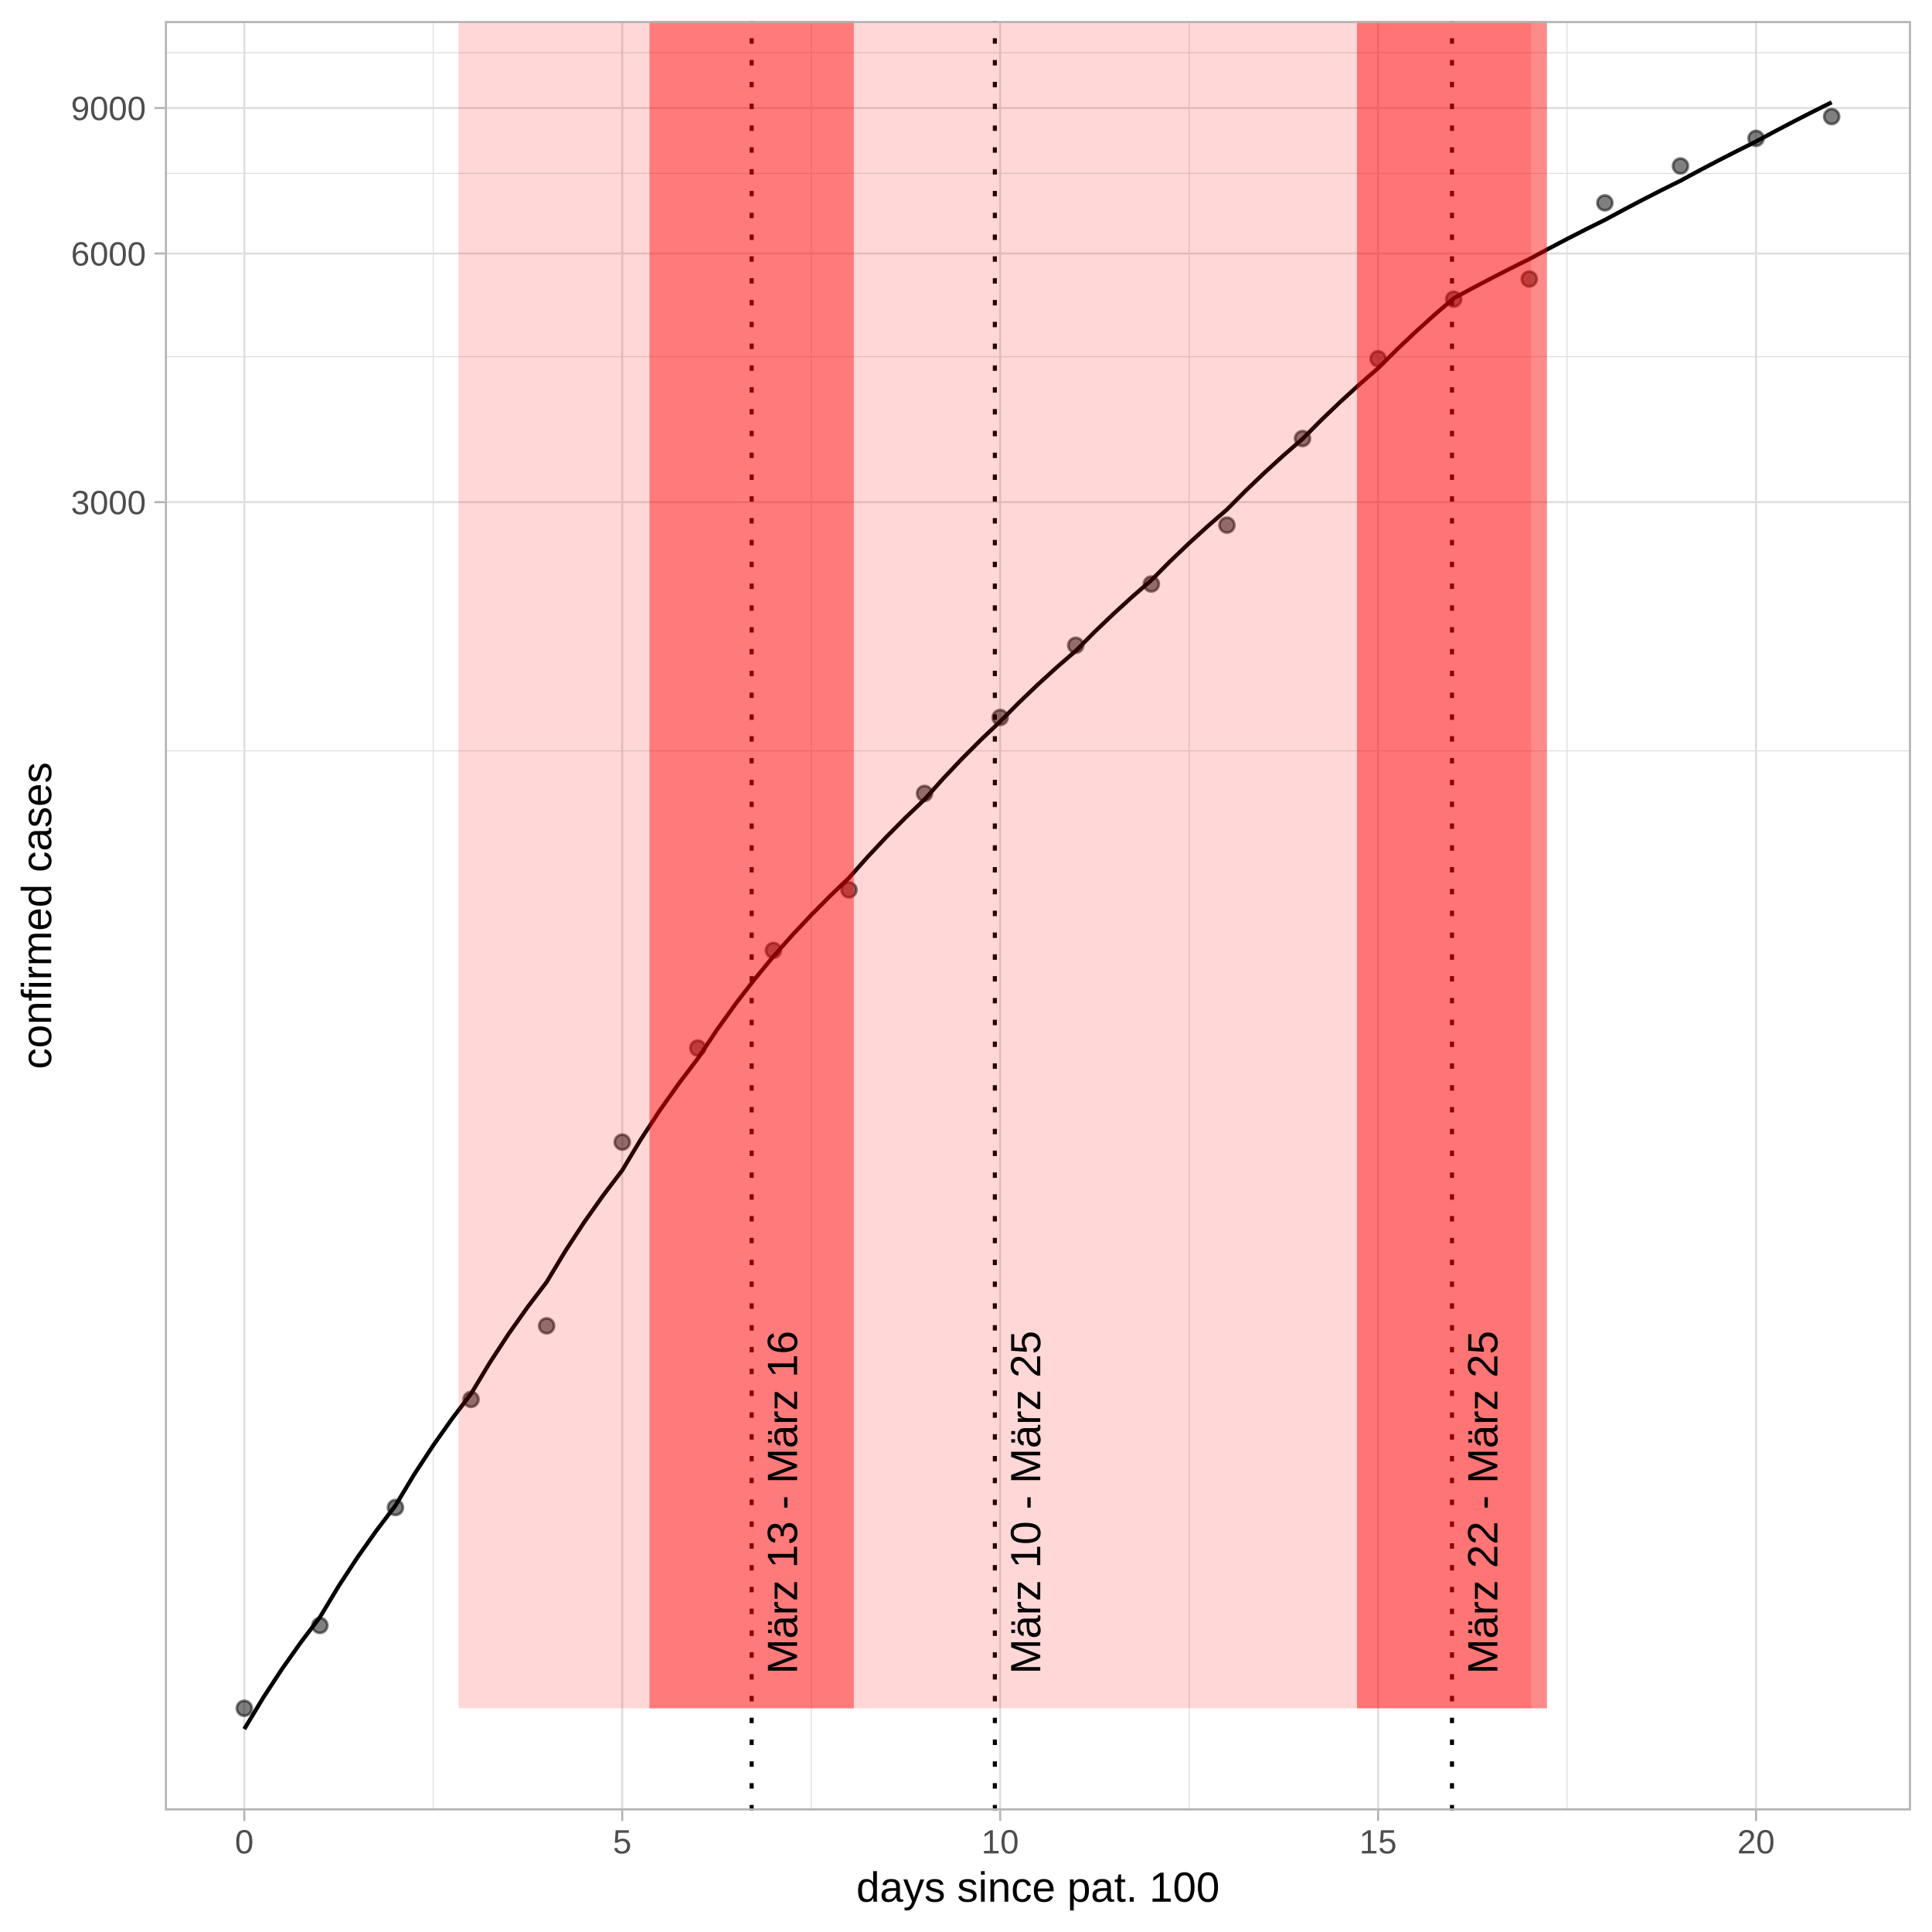
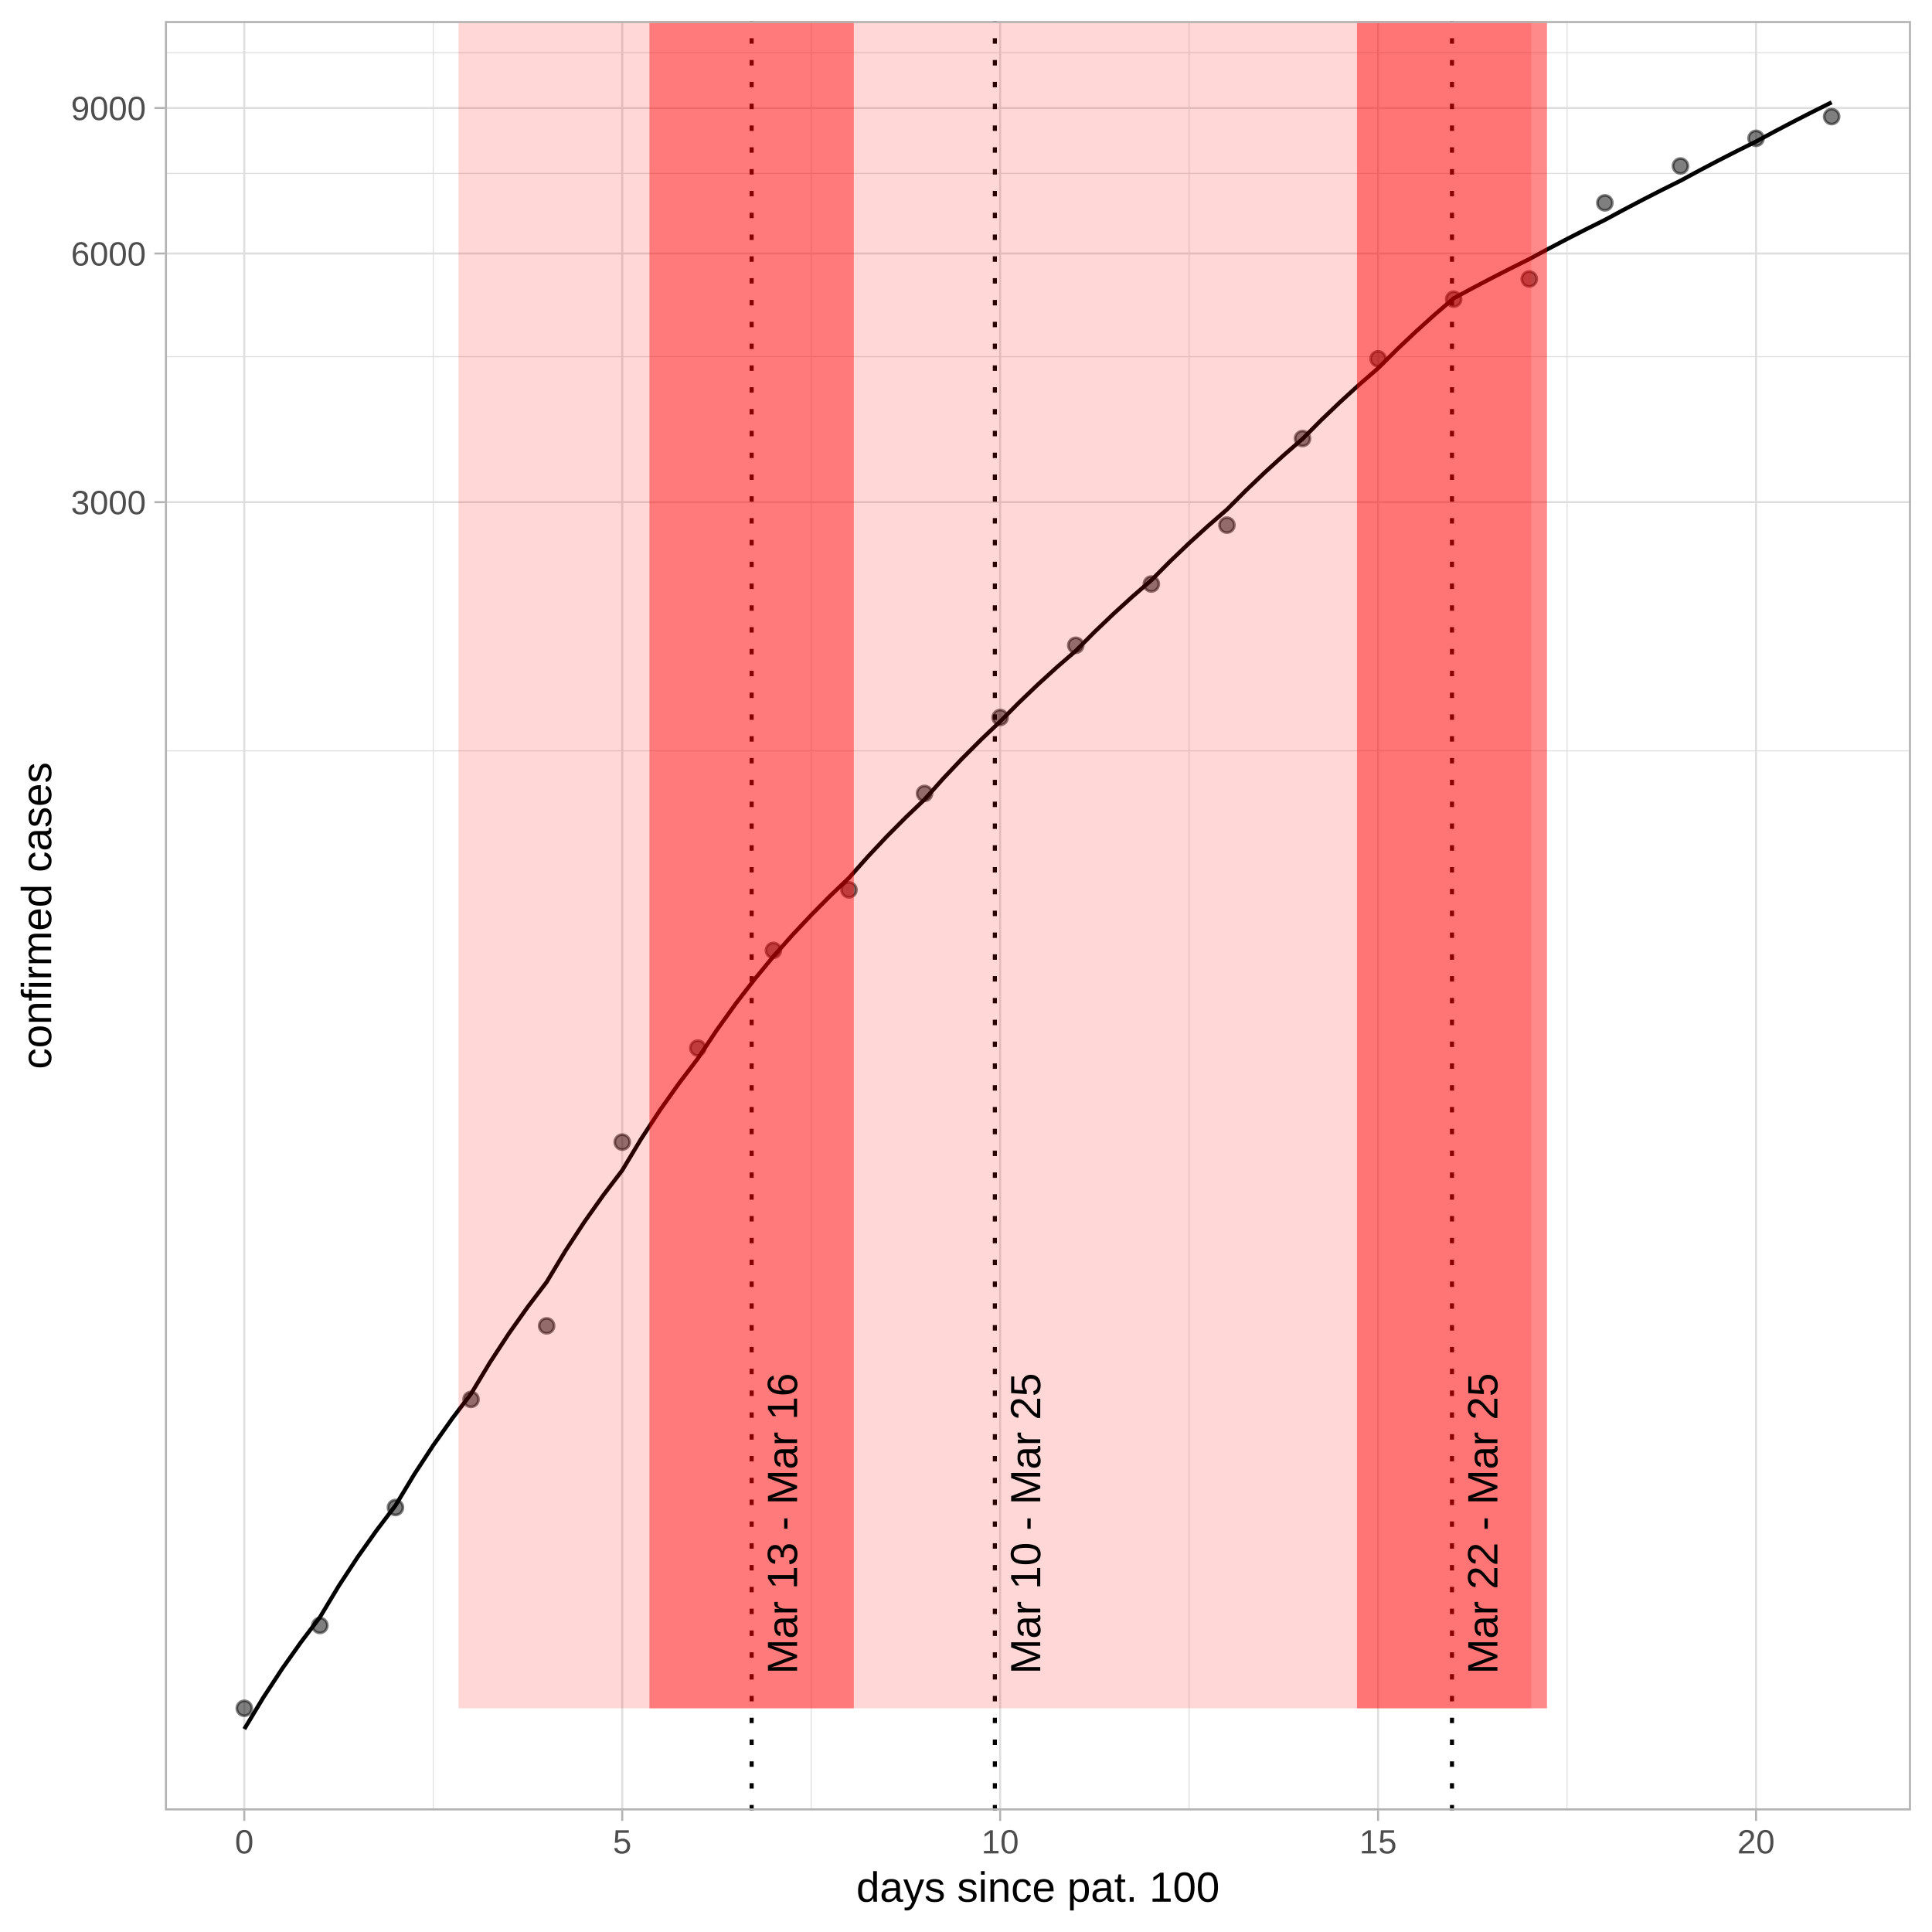
<svg xmlns="http://www.w3.org/2000/svg" viewBox="0 0 504.00 504.00">
  <defs>
    <style type="text/css">
    line, polyline, polygon, path, rect, circle {
      fill: none;
      stroke: #000000;
      stroke-linecap: round;
      stroke-linejoin: round;
      stroke-miterlimit: 10.00;
    }
  </style>
  </defs>
  <rect width="100%" height="100%" style="stroke: none; fill: #FFFFFF;" />
  <rect x="0.00" y="0.00" width="504.00" height="504.00" style="stroke-width: 1.07; stroke: #FFFFFF; fill: #FFFFFF;" />
  <defs>
    <clipPath id="cpNDMuMDJ8NDk4LjUyfDQ3Mi4yOHw1LjQ4">
      <rect x="43.02" y="5.48" width="455.50" height="466.80" />
    </clipPath>
  </defs>
  <rect x="43.02" y="5.48" width="455.50" height="466.80" style="stroke-width: 1.07; stroke: none; fill: #FFFFFF;" clip-path="url(#cpNDMuMDJ8NDk4LjUyfDQ3Mi4yOHw1LjQ4)" />
  <polyline points="43.02,195.87 498.52,195.87 " style="stroke-width: 0.27; stroke: #DEDEDE; stroke-linecap: butt;" clip-path="url(#cpNDMuMDJ8NDk4LjUyfDQ3Mi4yOHw1LjQ4)" />
  <polyline points="43.02,93.05 498.52,93.05 " style="stroke-width: 0.27; stroke: #DEDEDE; stroke-linecap: butt;" clip-path="url(#cpNDMuMDJ8NDk4LjUyfDQ3Mi4yOHw1LjQ4)" />
  <polyline points="43.02,45.24 498.52,45.24 " style="stroke-width: 0.27; stroke: #DEDEDE; stroke-linecap: butt;" clip-path="url(#cpNDMuMDJ8NDk4LjUyfDQ3Mi4yOHw1LjQ4)" />
  <polyline points="43.02,13.75 498.52,13.75 " style="stroke-width: 0.27; stroke: #DEDEDE; stroke-linecap: butt;" clip-path="url(#cpNDMuMDJ8NDk4LjUyfDQ3Mi4yOHw1LjQ4)" />
  <polyline points="113.02,472.28 113.02,5.48 " style="stroke-width: 0.27; stroke: #DEDEDE; stroke-linecap: butt;" clip-path="url(#cpNDMuMDJ8NDk4LjUyfDQ3Mi4yOHw1LjQ4)" />
  <polyline points="211.62,472.28 211.62,5.48 " style="stroke-width: 0.27; stroke: #DEDEDE; stroke-linecap: butt;" clip-path="url(#cpNDMuMDJ8NDk4LjUyfDQ3Mi4yOHw1LjQ4)" />
  <polyline points="310.21,472.28 310.21,5.48 " style="stroke-width: 0.27; stroke: #DEDEDE; stroke-linecap: butt;" clip-path="url(#cpNDMuMDJ8NDk4LjUyfDQ3Mi4yOHw1LjQ4)" />
  <polyline points="408.80,472.28 408.80,5.48 " style="stroke-width: 0.27; stroke: #DEDEDE; stroke-linecap: butt;" clip-path="url(#cpNDMuMDJ8NDk4LjUyfDQ3Mi4yOHw1LjQ4)" />
  <polyline points="43.02,131.00 498.52,131.00 " style="stroke-width: 0.53; stroke: #DEDEDE; stroke-linecap: butt;" clip-path="url(#cpNDMuMDJ8NDk4LjUyfDQ3Mi4yOHw1LjQ4)" />
  <polyline points="43.02,66.13 498.52,66.13 " style="stroke-width: 0.53; stroke: #DEDEDE; stroke-linecap: butt;" clip-path="url(#cpNDMuMDJ8NDk4LjUyfDQ3Mi4yOHw1LjQ4)" />
  <polyline points="43.02,28.18 498.52,28.18 " style="stroke-width: 0.53; stroke: #DEDEDE; stroke-linecap: butt;" clip-path="url(#cpNDMuMDJ8NDk4LjUyfDQ3Mi4yOHw1LjQ4)" />
  <polyline points="63.73,472.28 63.73,5.48 " style="stroke-width: 0.53; stroke: #DEDEDE; stroke-linecap: butt;" clip-path="url(#cpNDMuMDJ8NDk4LjUyfDQ3Mi4yOHw1LjQ4)" />
  <polyline points="162.32,472.28 162.32,5.48 " style="stroke-width: 0.53; stroke: #DEDEDE; stroke-linecap: butt;" clip-path="url(#cpNDMuMDJ8NDk4LjUyfDQ3Mi4yOHw1LjQ4)" />
  <polyline points="260.91,472.28 260.91,5.48 " style="stroke-width: 0.53; stroke: #DEDEDE; stroke-linecap: butt;" clip-path="url(#cpNDMuMDJ8NDk4LjUyfDQ3Mi4yOHw1LjQ4)" />
  <polyline points="359.50,472.28 359.50,5.48 " style="stroke-width: 0.53; stroke: #DEDEDE; stroke-linecap: butt;" clip-path="url(#cpNDMuMDJ8NDk4LjUyfDQ3Mi4yOHw1LjQ4)" />
  <polyline points="458.10,472.28 458.10,5.48 " style="stroke-width: 0.53; stroke: #DEDEDE; stroke-linecap: butt;" clip-path="url(#cpNDMuMDJ8NDk4LjUyfDQ3Mi4yOHw1LjQ4)" />
  <circle cx="63.73" cy="445.64" r="1.95" style="stroke-width: 0.71; stroke: #000000; stroke-opacity: 0.50; fill: #000000; fill-opacity: 0.50;" clip-path="url(#cpNDMuMDJ8NDk4LjUyfDQ3Mi4yOHw1LjQ4)" />
  <circle cx="83.44" cy="424.03" r="1.95" style="stroke-width: 0.71; stroke: #000000; stroke-opacity: 0.50; fill: #000000; fill-opacity: 0.50;" clip-path="url(#cpNDMuMDJ8NDk4LjUyfDQ3Mi4yOHw1LjQ4)" />
  <circle cx="103.16" cy="393.26" r="1.95" style="stroke-width: 0.71; stroke: #000000; stroke-opacity: 0.50; fill: #000000; fill-opacity: 0.50;" clip-path="url(#cpNDMuMDJ8NDk4LjUyfDQ3Mi4yOHw1LjQ4)" />
  <circle cx="122.88" cy="365.06" r="1.95" style="stroke-width: 0.71; stroke: #000000; stroke-opacity: 0.50; fill: #000000; fill-opacity: 0.50;" clip-path="url(#cpNDMuMDJ8NDk4LjUyfDQ3Mi4yOHw1LjQ4)" />
  <circle cx="142.60" cy="345.87" r="1.95" style="stroke-width: 0.71; stroke: #000000; stroke-opacity: 0.50; fill: #000000; fill-opacity: 0.50;" clip-path="url(#cpNDMuMDJ8NDk4LjUyfDQ3Mi4yOHw1LjQ4)" />
  <circle cx="162.32" cy="297.94" r="1.95" style="stroke-width: 0.71; stroke: #000000; stroke-opacity: 0.50; fill: #000000; fill-opacity: 0.50;" clip-path="url(#cpNDMuMDJ8NDk4LjUyfDQ3Mi4yOHw1LjQ4)" />
  <circle cx="182.04" cy="273.41" r="1.95" style="stroke-width: 0.71; stroke: #000000; stroke-opacity: 0.50; fill: #000000; fill-opacity: 0.50;" clip-path="url(#cpNDMuMDJ8NDk4LjUyfDQ3Mi4yOHw1LjQ4)" />
  <circle cx="201.76" cy="247.93" r="1.95" style="stroke-width: 0.71; stroke: #000000; stroke-opacity: 0.50; fill: #000000; fill-opacity: 0.50;" clip-path="url(#cpNDMuMDJ8NDk4LjUyfDQ3Mi4yOHw1LjQ4)" />
  <circle cx="221.47" cy="232.14" r="1.95" style="stroke-width: 0.71; stroke: #000000; stroke-opacity: 0.50; fill: #000000; fill-opacity: 0.50;" clip-path="url(#cpNDMuMDJ8NDk4LjUyfDQ3Mi4yOHw1LjQ4)" />
  <circle cx="241.19" cy="206.98" r="1.95" style="stroke-width: 0.71; stroke: #000000; stroke-opacity: 0.50; fill: #000000; fill-opacity: 0.50;" clip-path="url(#cpNDMuMDJ8NDk4LjUyfDQ3Mi4yOHw1LjQ4)" />
  <circle cx="260.91" cy="187.17" r="1.95" style="stroke-width: 0.71; stroke: #000000; stroke-opacity: 0.50; fill: #000000; fill-opacity: 0.50;" clip-path="url(#cpNDMuMDJ8NDk4LjUyfDQ3Mi4yOHw1LjQ4)" />
  <circle cx="280.63" cy="168.34" r="1.95" style="stroke-width: 0.71; stroke: #000000; stroke-opacity: 0.50; fill: #000000; fill-opacity: 0.50;" clip-path="url(#cpNDMuMDJ8NDk4LjUyfDQ3Mi4yOHw1LjQ4)" />
  <circle cx="300.35" cy="152.35" r="1.95" style="stroke-width: 0.71; stroke: #000000; stroke-opacity: 0.50; fill: #000000; fill-opacity: 0.50;" clip-path="url(#cpNDMuMDJ8NDk4LjUyfDQ3Mi4yOHw1LjQ4)" />
  <circle cx="320.07" cy="136.99" r="1.95" style="stroke-width: 0.71; stroke: #000000; stroke-opacity: 0.50; fill: #000000; fill-opacity: 0.50;" clip-path="url(#cpNDMuMDJ8NDk4LjUyfDQ3Mi4yOHw1LjQ4)" />
  <circle cx="339.79" cy="114.40" r="1.95" style="stroke-width: 0.71; stroke: #000000; stroke-opacity: 0.50; fill: #000000; fill-opacity: 0.50;" clip-path="url(#cpNDMuMDJ8NDk4LjUyfDQ3Mi4yOHw1LjQ4)" />
  <circle cx="359.50" cy="93.59" r="1.95" style="stroke-width: 0.71; stroke: #000000; stroke-opacity: 0.50; fill: #000000; fill-opacity: 0.50;" clip-path="url(#cpNDMuMDJ8NDk4LjUyfDQ3Mi4yOHw1LjQ4)" />
  <circle cx="379.22" cy="78.04" r="1.95" style="stroke-width: 0.71; stroke: #000000; stroke-opacity: 0.50; fill: #000000; fill-opacity: 0.50;" clip-path="url(#cpNDMuMDJ8NDk4LjUyfDQ3Mi4yOHw1LjQ4)" />
  <circle cx="398.94" cy="72.78" r="1.95" style="stroke-width: 0.71; stroke: #000000; stroke-opacity: 0.50; fill: #000000; fill-opacity: 0.50;" clip-path="url(#cpNDMuMDJ8NDk4LjUyfDQ3Mi4yOHw1LjQ4)" />
  <circle cx="418.66" cy="52.92" r="1.95" style="stroke-width: 0.71; stroke: #000000; stroke-opacity: 0.50; fill: #000000; fill-opacity: 0.50;" clip-path="url(#cpNDMuMDJ8NDk4LjUyfDQ3Mi4yOHw1LjQ4)" />
  <circle cx="438.38" cy="43.30" r="1.95" style="stroke-width: 0.71; stroke: #000000; stroke-opacity: 0.50; fill: #000000; fill-opacity: 0.50;" clip-path="url(#cpNDMuMDJ8NDk4LjUyfDQ3Mi4yOHw1LjQ4)" />
  <circle cx="458.10" cy="36.09" r="1.95" style="stroke-width: 0.71; stroke: #000000; stroke-opacity: 0.50; fill: #000000; fill-opacity: 0.50;" clip-path="url(#cpNDMuMDJ8NDk4LjUyfDQ3Mi4yOHw1LjQ4)" />
  <circle cx="477.82" cy="30.41" r="1.95" style="stroke-width: 0.71; stroke: #000000; stroke-opacity: 0.50; fill: #000000; fill-opacity: 0.50;" clip-path="url(#cpNDMuMDJ8NDk4LjUyfDQ3Mi4yOHw1LjQ4)" />
  <polyline points="63.73,451.06 68.66,442.88 73.59,435.35 78.51,428.39 83.44,421.91 88.37,413.72 93.30,406.20 98.23,399.24 103.16,392.75 108.09,384.57 113.02,377.05 117.95,370.08 122.88,363.60 127.81,355.42 132.74,347.89 137.67,340.93 142.60,334.45 147.53,326.27 152.46,318.74 157.39,311.78 162.32,305.30 167.25,297.11 172.18,289.59 177.11,282.63 182.04,276.14 186.97,268.74 191.90,261.87 196.83,255.48 201.76,249.49 206.69,243.94 211.62,238.70 216.54,233.73 221.47,229.02 226.40,223.47 231.33,218.22 236.26,213.26 241.19,208.55 246.12,203.03 251.05,197.83 255.98,192.90 260.91,188.22 265.84,183.26 270.77,178.55 275.70,174.06 280.63,169.79 285.56,164.83 290.49,160.12 295.42,155.63 300.35,151.36 305.28,146.40 310.21,141.69 315.14,137.20 320.07,132.92 325.00,127.97 329.93,123.26 334.86,118.77 339.79,114.49 344.72,109.54 349.65,104.83 354.57,100.34 359.50,96.06 364.43,91.16 369.36,86.50 374.29,82.06 379.22,77.82 384.15,75.16 389.08,72.57 394.01,70.05 398.94,67.59 403.87,64.93 408.80,62.34 413.73,59.82 418.66,57.37 423.59,54.71 428.52,52.12 433.45,49.60 438.38,47.15 443.31,44.48 448.24,41.89 453.17,39.37 458.10,36.92 463.03,34.26 467.96,31.67 472.89,29.15 477.82,26.70 " style="stroke-width: 1.07; stroke-linecap: butt;" clip-path="url(#cpNDMuMDJ8NDk4LjUyfDQ3Mi4yOHw1LjQ4)" />
  <polyline points="196.08,472.28 196.08,206.14 196.08,144.03 196.08,107.03 196.08,80.58 196.08,59.98 196.08,43.11 196.08,28.82 196.08,16.42 196.08,5.48 " style="stroke-width: 1.07; stroke-dasharray: 1.42,4.27; stroke-linecap: butt;" clip-path="url(#cpNDMuMDJ8NDk4LjUyfDQ3Mi4yOHw1LjQ4)" />
  <polyline points="259.53,472.28 259.53,206.14 259.53,144.03 259.53,107.03 259.53,80.58 259.53,59.98 259.53,43.11 259.53,28.82 259.53,16.42 259.53,5.48 " style="stroke-width: 1.07; stroke-dasharray: 1.42,4.27; stroke-linecap: butt;" clip-path="url(#cpNDMuMDJ8NDk4LjUyfDQ3Mi4yOHw1LjQ4)" />
  <polyline points="378.78,472.28 378.78,206.14 378.78,144.03 378.78,107.03 378.78,80.58 378.78,59.98 378.78,43.11 378.78,28.82 378.78,16.42 378.78,5.48 " style="stroke-width: 1.07; stroke-dasharray: 1.42,4.27; stroke-linecap: butt;" clip-path="url(#cpNDMuMDJ8NDk4LjUyfDQ3Mi4yOHw1LjQ4)" />
  <polygon points="169.42,5.48 174.27,5.48 179.12,5.48 183.96,5.48 188.81,5.48 193.66,5.48 198.51,5.48 203.35,5.48 208.20,5.48 213.05,5.48 217.90,5.48 222.74,5.48 222.74,17.86 222.74,32.12 222.74,48.96 222.74,69.50 222.74,95.87 222.74,132.71 222.74,194.33 222.74,445.64 217.90,445.64 213.05,445.64 208.20,445.64 203.35,445.64 198.51,445.64 193.66,445.64 188.81,445.64 183.96,445.64 179.12,445.64 174.27,445.64 169.42,445.64 169.42,194.33 169.42,132.71 169.42,95.87 169.42,69.50 169.42,48.96 169.42,32.12 169.42,17.86 169.42,5.48 " style="stroke-width: 1.07; stroke: none; fill: #FF0000; fill-opacity: 0.43;" clip-path="url(#cpNDMuMDJ8NDk4LjUyfDQ3Mi4yOHw1LjQ4)" />
  <polygon points="119.61,5.48 124.20,5.48 128.79,5.48 133.38,5.48 137.96,5.48 142.55,5.48 147.14,5.48 151.72,5.48 156.31,5.48 160.90,5.48 165.49,5.48 170.07,5.48 174.66,5.48 179.25,5.48 183.84,5.48 188.42,5.48 193.01,5.48 197.60,5.48 202.18,5.48 206.77,5.48 211.36,5.48 215.95,5.48 220.53,5.48 225.12,5.48 229.71,5.48 234.30,5.48 238.88,5.48 243.47,5.48 248.06,5.48 252.64,5.48 257.23,5.48 261.82,5.48 266.41,5.48 270.99,5.48 275.58,5.48 280.17,5.48 284.76,5.48 289.34,5.48 293.93,5.48 298.52,5.48 303.10,5.48 307.69,5.48 312.28,5.48 316.87,5.48 321.45,5.48 326.04,5.48 330.63,5.48 335.22,5.48 339.80,5.48 344.39,5.48 348.98,5.48 353.56,5.48 358.15,5.48 362.74,5.48 367.33,5.48 371.91,5.48 376.50,5.48 381.09,5.48 385.67,5.48 390.26,5.48 394.85,5.48 399.44,5.48 399.44,17.86 399.44,32.12 399.44,48.96 399.44,69.50 399.44,95.87 399.44,132.71 399.44,194.33 399.44,445.64 394.85,445.64 390.26,445.64 385.67,445.64 381.09,445.64 376.50,445.64 371.91,445.64 367.33,445.64 362.74,445.64 358.15,445.64 353.56,445.64 348.98,445.64 344.39,445.64 339.80,445.64 335.22,445.64 330.63,445.64 326.04,445.64 321.45,445.64 316.87,445.64 312.28,445.64 307.69,445.64 303.10,445.64 298.52,445.64 293.93,445.64 289.34,445.64 284.76,445.64 280.17,445.64 275.58,445.64 270.99,445.64 266.41,445.64 261.82,445.64 257.23,445.64 252.64,445.64 248.06,445.64 243.47,445.64 238.88,445.64 234.30,445.64 229.71,445.64 225.12,445.64 220.53,445.64 215.95,445.64 211.36,445.64 206.77,445.64 202.18,445.64 197.60,445.64 193.01,445.64 188.42,445.64 183.84,445.64 179.25,445.64 174.66,445.64 170.07,445.64 165.49,445.64 160.90,445.64 156.31,445.64 151.72,445.64 147.14,445.64 142.55,445.64 137.96,445.64 133.38,445.64 128.79,445.64 124.20,445.64 119.61,445.64 119.61,194.33 119.61,132.71 119.61,95.87 119.61,69.50 119.61,48.96 119.61,32.12 119.61,17.86 119.61,5.48 " style="stroke-width: 1.07; stroke: none; fill: #FF0000; fill-opacity: 0.16;" clip-path="url(#cpNDMuMDJ8NDk4LjUyfDQ3Mi4yOHw1LjQ4)" />
  <polygon points="354.00,5.48 358.95,5.48 363.91,5.48 368.87,5.48 373.82,5.48 378.78,5.48 383.73,5.48 388.69,5.48 393.65,5.48 398.60,5.48 403.56,5.48 403.56,17.86 403.56,32.12 403.56,48.96 403.56,69.50 403.56,95.87 403.56,132.71 403.56,194.33 403.56,445.64 398.60,445.64 393.65,445.64 388.69,445.64 383.73,445.64 378.78,445.64 373.82,445.64 368.87,445.64 363.91,445.64 358.95,445.64 354.00,445.64 354.00,194.33 354.00,132.71 354.00,95.87 354.00,69.50 354.00,48.96 354.00,32.12 354.00,17.86 354.00,5.48 " style="stroke-width: 1.07; stroke: none; fill: #FF0000; fill-opacity: 0.46;" clip-path="url(#cpNDMuMDJ8NDk4LjUyfDQ3Mi4yOHw1LjQ4)" />
  <g clip-path="url(#cpNDMuMDJ8NDk4LjUyfDQ3Mi4yOHw1LjQ4)">
-     <text transform="translate(207.93,436.72) rotate(-90)" style="font-size: 11.04px; font-family: Arial;" textLength="95.70px" lengthAdjust="spacing">März 13  -  März 16</text>
+     <text transform="translate(207.93,436.72) rotate(-90)" style="font-size: 11.04px; font-family: Arial;" textLength="84.66px" lengthAdjust="spacing">Mar 13  -  Mar 16</text>
  </g>
  <g clip-path="url(#cpNDMuMDJ8NDk4LjUyfDQ3Mi4yOHw1LjQ4)">
-     <text transform="translate(271.37,436.72) rotate(-90)" style="font-size: 11.04px; font-family: Arial;" textLength="95.70px" lengthAdjust="spacing">März 10  -  März 25</text>
+     <text transform="translate(271.37,436.72) rotate(-90)" style="font-size: 11.04px; font-family: Arial;" textLength="84.66px" lengthAdjust="spacing">Mar 10  -  Mar 25</text>
  </g>
  <g clip-path="url(#cpNDMuMDJ8NDk4LjUyfDQ3Mi4yOHw1LjQ4)">
-     <text transform="translate(390.62,436.72) rotate(-90)" style="font-size: 11.04px; font-family: Arial;" textLength="95.70px" lengthAdjust="spacing">März 22  -  März 25</text>
+     <text transform="translate(390.62,436.72) rotate(-90)" style="font-size: 11.04px; font-family: Arial;" textLength="84.66px" lengthAdjust="spacing">Mar 22  -  Mar 25</text>
  </g>
  <rect x="43.02" y="5.48" width="455.50" height="466.80" style="stroke-width: 1.07; stroke: #B3B3B3;" clip-path="url(#cpNDMuMDJ8NDk4LjUyfDQ3Mi4yOHw1LjQ4)" />
  <defs>
    <clipPath id="cpMC4wMHw1MDQuMDB8NTA0LjAwfDAuMDA=">
      <rect x="0.00" y="0.00" width="504.00" height="504.00" />
    </clipPath>
  </defs>
  <g clip-path="url(#cpMC4wMHw1MDQuMDB8NTA0LjAwfDAuMDA=)">
    <text x="18.51" y="134.15" style="font-size: 8.80px; fill: #4D4D4D; font-family: Arial;" textLength="19.58px" lengthAdjust="spacing">3000</text>
  </g>
  <g clip-path="url(#cpMC4wMHw1MDQuMDB8NTA0LjAwfDAuMDA=)">
    <text x="18.51" y="69.28" style="font-size: 8.80px; fill: #4D4D4D; font-family: Arial;" textLength="19.58px" lengthAdjust="spacing">6000</text>
  </g>
  <g clip-path="url(#cpMC4wMHw1MDQuMDB8NTA0LjAwfDAuMDA=)">
    <text x="18.51" y="31.33" style="font-size: 8.80px; fill: #4D4D4D; font-family: Arial;" textLength="19.58px" lengthAdjust="spacing">9000</text>
  </g>
  <polyline points="40.28,131.00 43.02,131.00 " style="stroke-width: 0.53; stroke: #B3B3B3; stroke-linecap: butt;" clip-path="url(#cpMC4wMHw1MDQuMDB8NTA0LjAwfDAuMDA=)" />
  <polyline points="40.28,66.13 43.02,66.13 " style="stroke-width: 0.53; stroke: #B3B3B3; stroke-linecap: butt;" clip-path="url(#cpMC4wMHw1MDQuMDB8NTA0LjAwfDAuMDA=)" />
  <polyline points="40.28,28.18 43.02,28.18 " style="stroke-width: 0.53; stroke: #B3B3B3; stroke-linecap: butt;" clip-path="url(#cpMC4wMHw1MDQuMDB8NTA0LjAwfDAuMDA=)" />
  <polyline points="63.73,475.02 63.73,472.28 " style="stroke-width: 0.53; stroke: #B3B3B3; stroke-linecap: butt;" clip-path="url(#cpMC4wMHw1MDQuMDB8NTA0LjAwfDAuMDA=)" />
  <polyline points="162.32,475.02 162.32,472.28 " style="stroke-width: 0.53; stroke: #B3B3B3; stroke-linecap: butt;" clip-path="url(#cpMC4wMHw1MDQuMDB8NTA0LjAwfDAuMDA=)" />
  <polyline points="260.91,475.02 260.91,472.28 " style="stroke-width: 0.53; stroke: #B3B3B3; stroke-linecap: butt;" clip-path="url(#cpMC4wMHw1MDQuMDB8NTA0LjAwfDAuMDA=)" />
  <polyline points="359.50,475.02 359.50,472.28 " style="stroke-width: 0.53; stroke: #B3B3B3; stroke-linecap: butt;" clip-path="url(#cpMC4wMHw1MDQuMDB8NTA0LjAwfDAuMDA=)" />
  <polyline points="458.10,475.02 458.10,472.28 " style="stroke-width: 0.53; stroke: #B3B3B3; stroke-linecap: butt;" clip-path="url(#cpMC4wMHw1MDQuMDB8NTA0LjAwfDAuMDA=)" />
  <g clip-path="url(#cpMC4wMHw1MDQuMDB8NTA0LjAwfDAuMDA=)">
    <text x="61.28" y="483.51" style="font-size: 8.80px; fill: #4D4D4D; font-family: Arial;" textLength="4.89px" lengthAdjust="spacing">0</text>
  </g>
  <g clip-path="url(#cpMC4wMHw1MDQuMDB8NTA0LjAwfDAuMDA=)">
    <text x="159.87" y="483.51" style="font-size: 8.80px; fill: #4D4D4D; font-family: Arial;" textLength="4.89px" lengthAdjust="spacing">5</text>
  </g>
  <g clip-path="url(#cpMC4wMHw1MDQuMDB8NTA0LjAwfDAuMDA=)">
    <text x="256.02" y="483.51" style="font-size: 8.80px; fill: #4D4D4D; font-family: Arial;" textLength="9.79px" lengthAdjust="spacing">10</text>
  </g>
  <g clip-path="url(#cpMC4wMHw1MDQuMDB8NTA0LjAwfDAuMDA=)">
    <text x="354.61" y="483.51" style="font-size: 8.80px; fill: #4D4D4D; font-family: Arial;" textLength="9.79px" lengthAdjust="spacing">15</text>
  </g>
  <g clip-path="url(#cpMC4wMHw1MDQuMDB8NTA0LjAwfDAuMDA=)">
    <text x="453.20" y="483.51" style="font-size: 8.80px; fill: #4D4D4D; font-family: Arial;" textLength="9.79px" lengthAdjust="spacing">20</text>
  </g>
  <g clip-path="url(#cpMC4wMHw1MDQuMDB8NTA0LjAwfDAuMDA=)">
    <text x="223.38" y="496.10" style="font-size: 11.00px; font-family: Arial;" textLength="94.78px" lengthAdjust="spacing">days since pat. 100</text>
  </g>
  <g clip-path="url(#cpMC4wMHw1MDQuMDB8NTA0LjAwfDAuMDA=)">
    <text transform="translate(13.35,278.92) rotate(-90)" style="font-size: 11.00px; font-family: Arial;" textLength="80.09px" lengthAdjust="spacing">confirmed cases</text>
  </g>
</svg>
